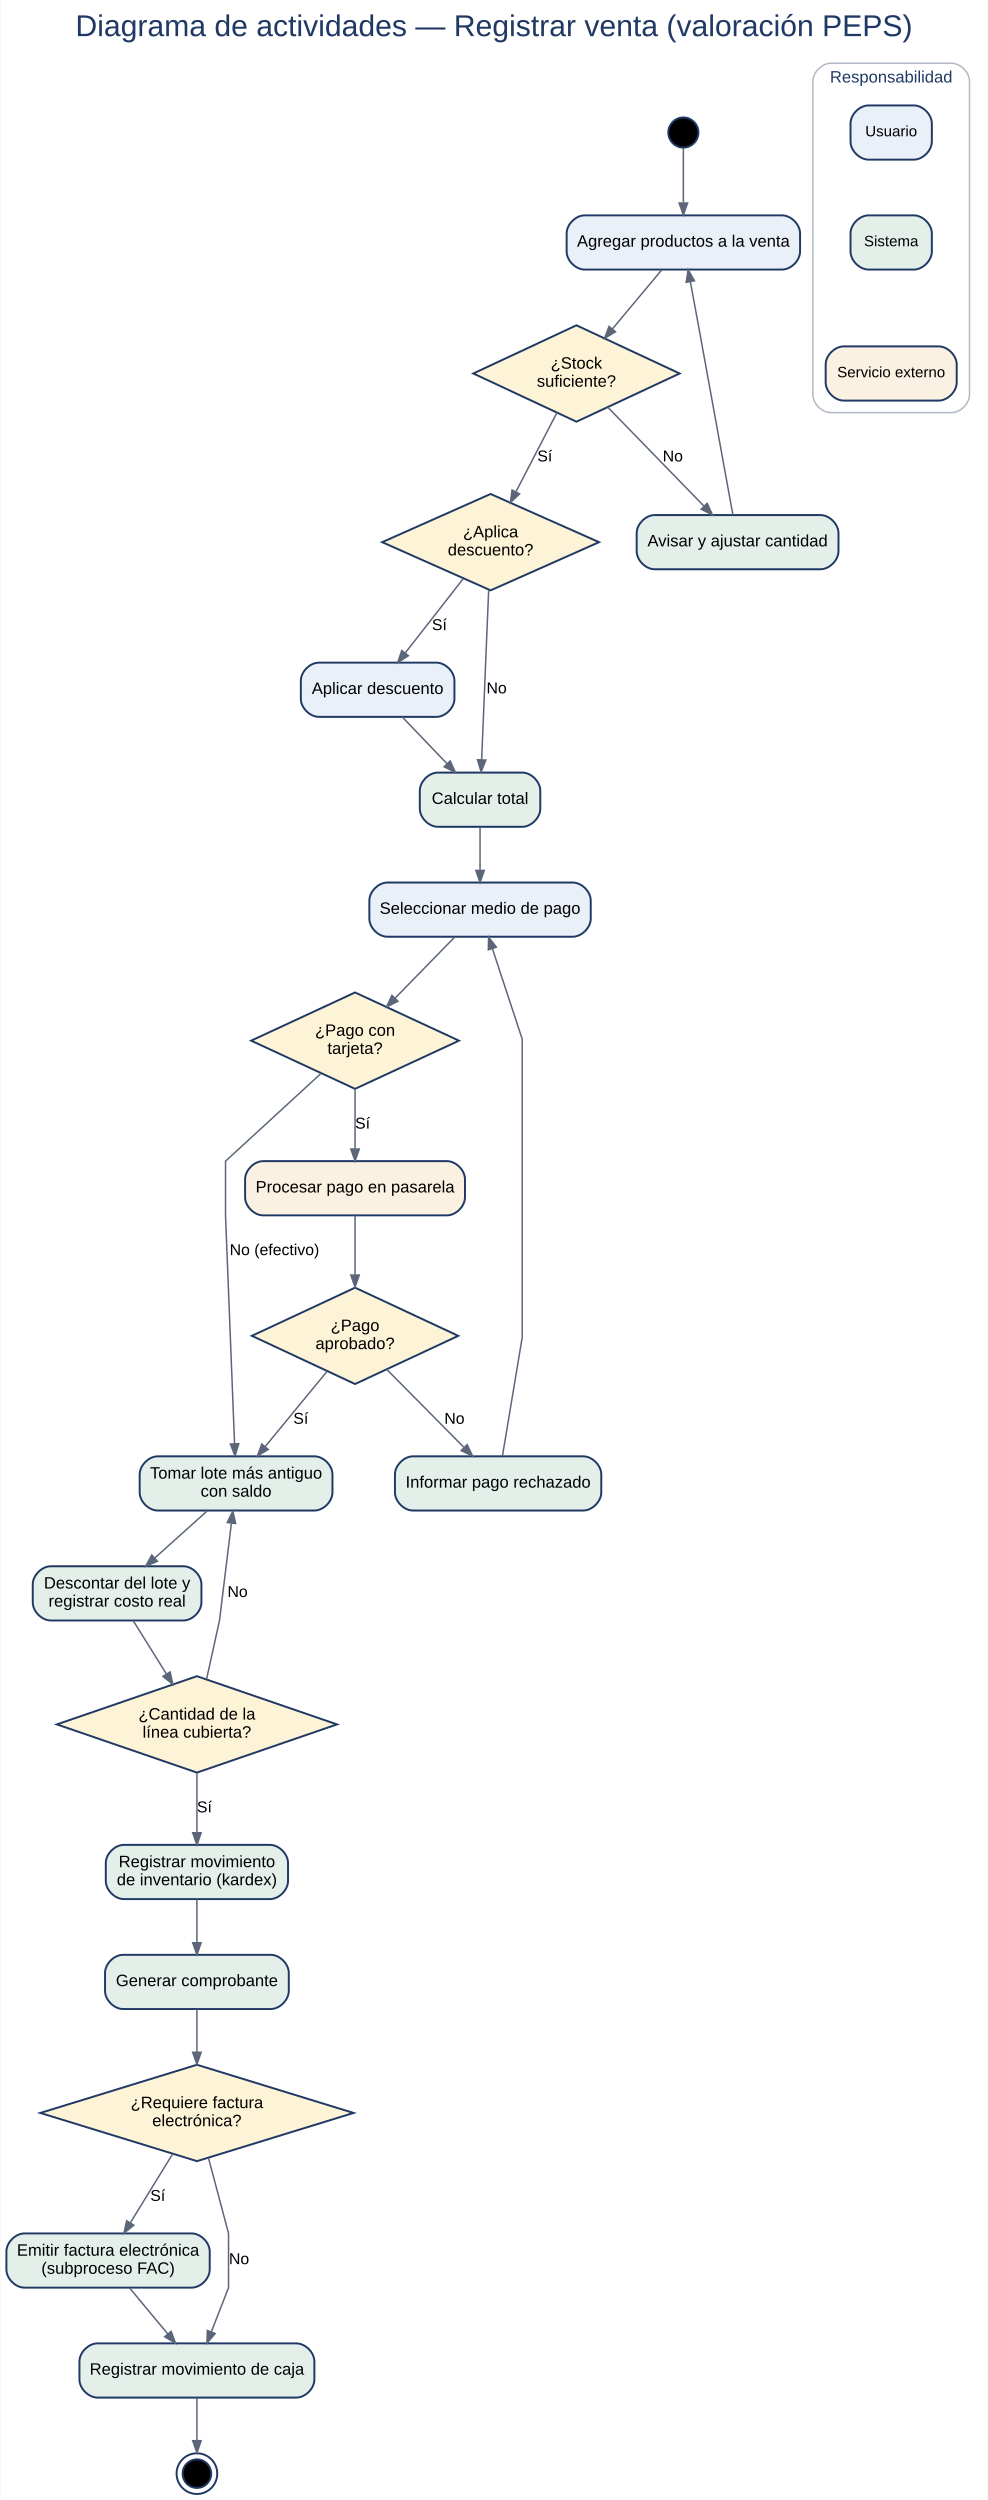
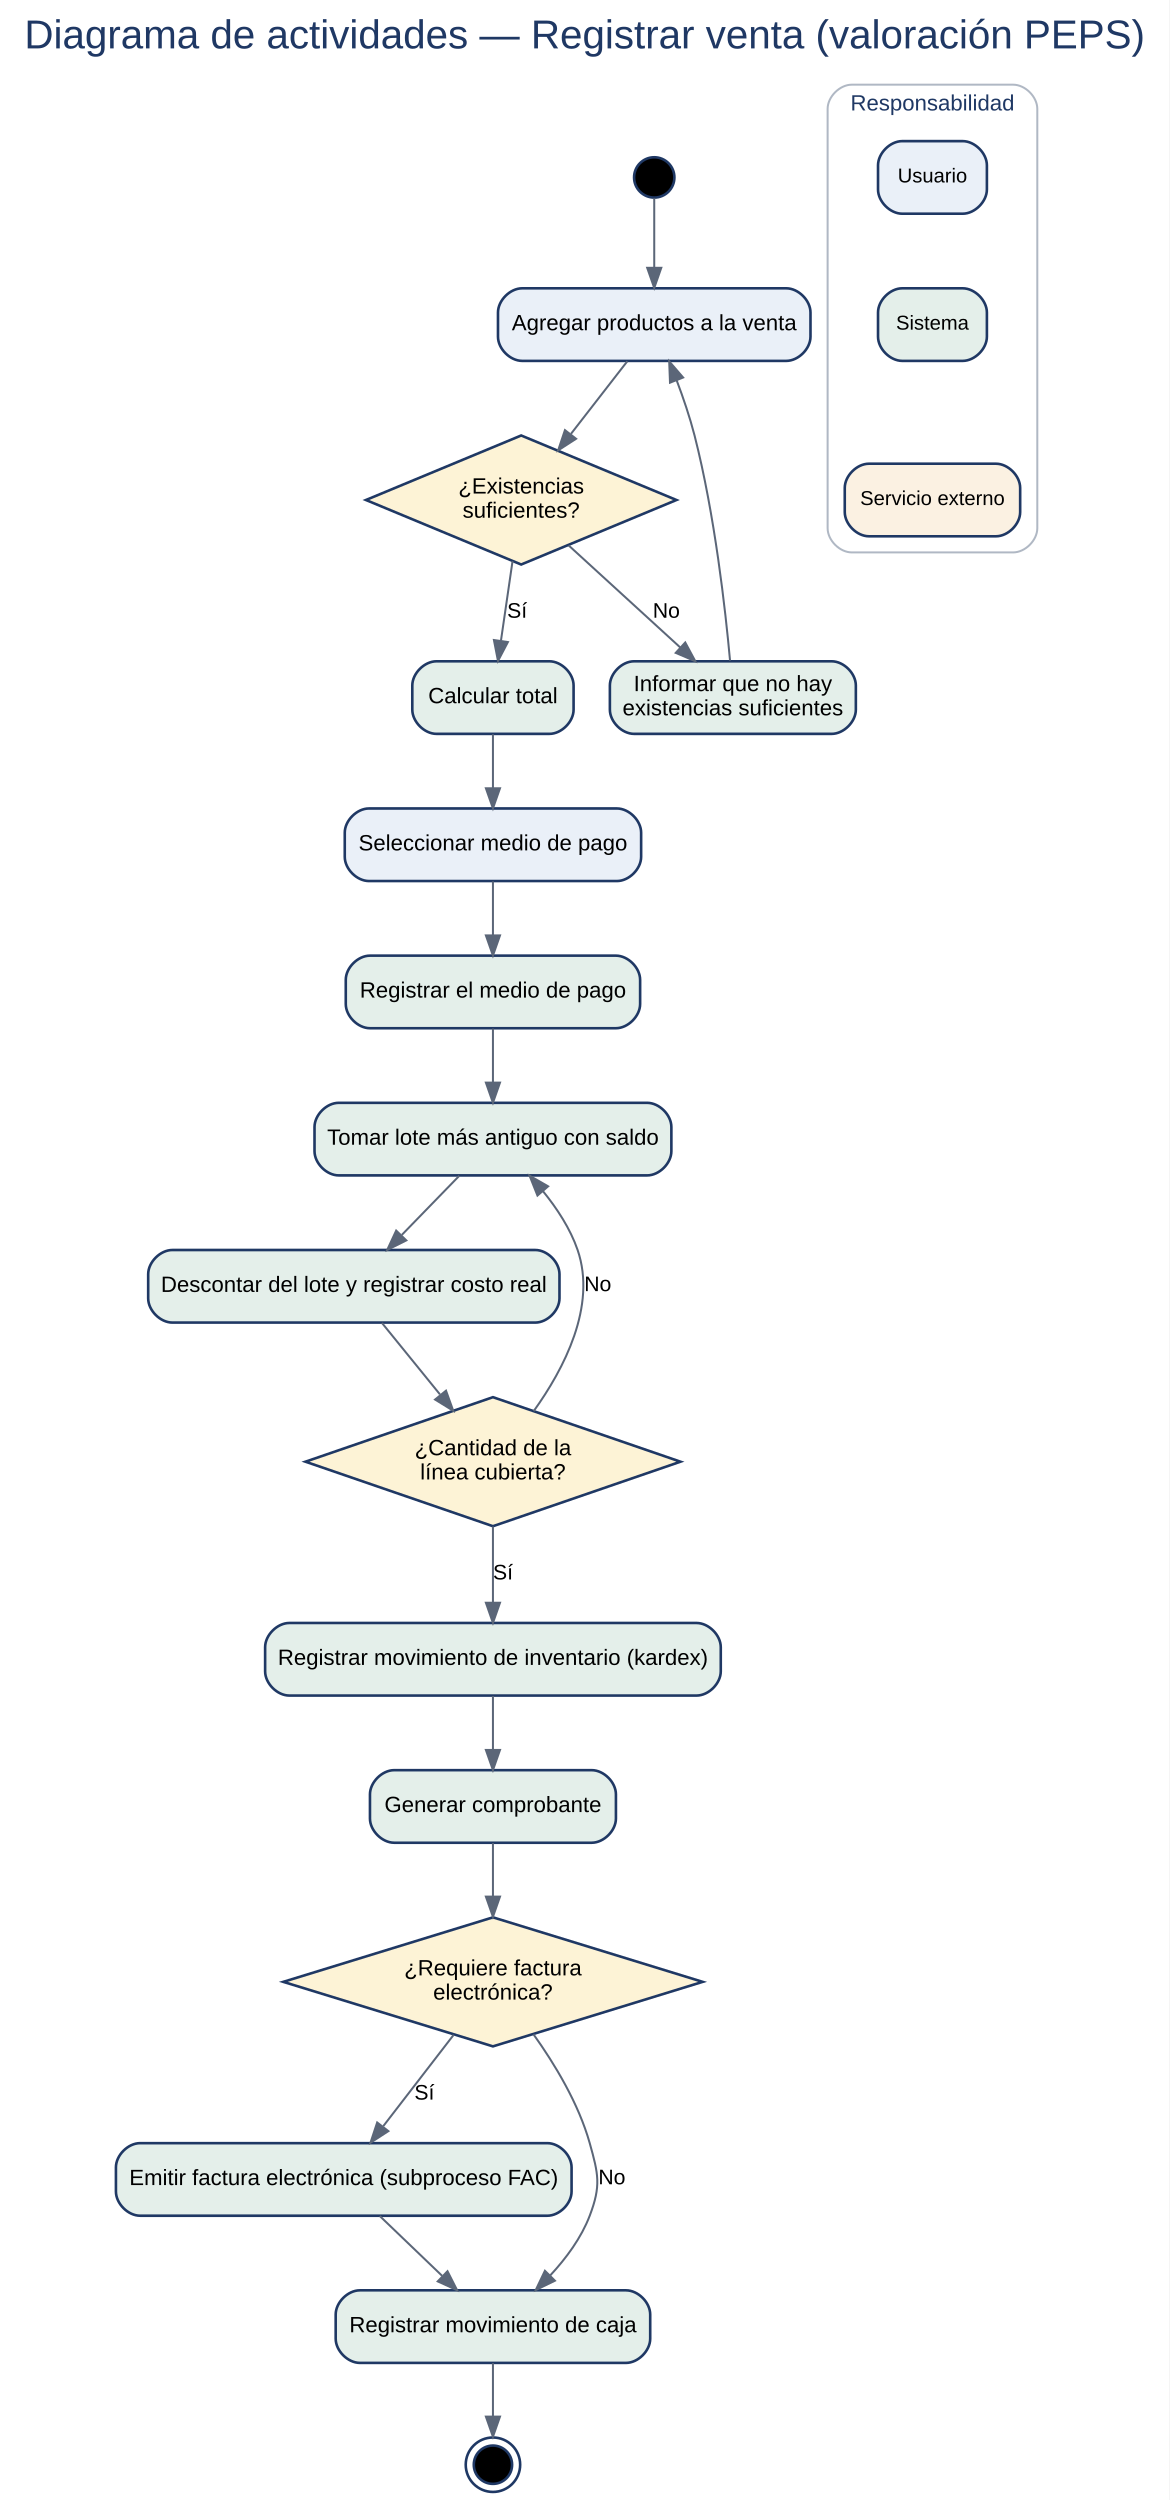
- <svg xmlns="http://www.w3.org/2000/svg" width="656pt" height="1660pt" viewBox="0.00 0.00 655.50 1660.00">
-   <g id="graph0" class="graph" transform="scale(1 1) rotate(0) translate(4 1656)">
-     <polygon fill="white" stroke="transparent" points="-4,4 -4,-1656 651.5,-1656 651.5,4 -4,4" />
-     <text text-anchor="middle" x="323.75" y="-1632" font-family="Arial" font-size="20.00" fill="#1f3864">Diagrama de actividades — Registrar venta (valoración PEPS)</text>
+ <svg xmlns="http://www.w3.org/2000/svg" width="580pt" height="1240pt" viewBox="0.00 0.00 580.00 1240.00">
+   <g id="graph0" class="graph" transform="scale(1 1) rotate(0) translate(4 1236)">
+     <polygon fill="white" stroke="transparent" points="-4,4 -4,-1236 576,-1236 576,4 -4,4" />
+     <text text-anchor="middle" x="286" y="-1212" font-family="Arial" font-size="20.00" fill="#1f3864">Diagrama de actividades — Registrar venta (valoración PEPS)</text>
    <g id="clust1" class="cluster">
-       <path fill="none" stroke="#b0b8c4" d="M547.5,-1382C547.5,-1382 627.5,-1382 627.5,-1382 633.5,-1382 639.5,-1388 639.5,-1394 639.5,-1394 639.5,-1602 639.5,-1602 639.5,-1608 633.5,-1614 627.5,-1614 627.5,-1614 547.5,-1614 547.5,-1614 541.5,-1614 535.5,-1608 535.5,-1602 535.5,-1602 535.5,-1394 535.5,-1394 535.5,-1388 541.5,-1382 547.5,-1382" />
-       <text text-anchor="middle" x="587.5" y="-1601.2" font-family="Arial" font-size="11.00" fill="#1f3864">Responsabilidad</text>
+       <path fill="white" stroke="#b0b8c4" d="M418.5,-962C418.5,-962 498.5,-962 498.5,-962 504.5,-962 510.5,-968 510.5,-974 510.5,-974 510.5,-1182 510.5,-1182 510.5,-1188 504.5,-1194 498.5,-1194 498.5,-1194 418.5,-1194 418.5,-1194 412.5,-1194 406.5,-1188 406.5,-1182 406.5,-1182 406.5,-974 406.5,-974 406.5,-968 412.5,-962 418.5,-962" />
+       <text text-anchor="middle" x="458.5" y="-1181.2" font-family="Arial" font-size="11.00" fill="#1f3864">Responsabilidad</text>
    </g>
    <g id="node1" class="node">
-       <ellipse fill="black" stroke="#1f3864" stroke-width="1.3" cx="449.5" cy="-1568" rx="10" ry="10" />
+       <ellipse fill="black" stroke="#1f3864" stroke-width="1.3" cx="320.5" cy="-1148" rx="10" ry="10" />
+     </g>
+     <g id="node3" class="node">
+       <path fill="#eaf0f8" stroke="#1f3864" stroke-width="1.3" d="M386,-1093C386,-1093 255,-1093 255,-1093 249,-1093 243,-1087 243,-1081 243,-1081 243,-1069 243,-1069 243,-1063 249,-1057 255,-1057 255,-1057 386,-1057 386,-1057 392,-1057 398,-1063 398,-1069 398,-1069 398,-1081 398,-1081 398,-1087 392,-1093 386,-1093" />
+       <text text-anchor="middle" x="320.5" y="-1072.2" font-family="Arial" font-size="11.00">Agregar productos a la venta</text>
+     </g>
+     <g id="edge1" class="edge">
+       <path fill="none" stroke="#5b6678" d="M320.5,-1137.72C320.5,-1129 320.5,-1115.5 320.5,-1103.36" />
+       <polygon fill="#5b6678" stroke="#5b6678" points="324,-1103.18 320.5,-1093.18 317,-1103.18 324,-1103.18" />
    </g>
    <g id="node2" class="node">
-       <path fill="#eaf0f8" stroke="#1f3864" stroke-width="1.3" d="M515,-1513C515,-1513 384,-1513 384,-1513 378,-1513 372,-1507 372,-1501 372,-1501 372,-1489 372,-1489 372,-1483 378,-1477 384,-1477 384,-1477 515,-1477 515,-1477 521,-1477 527,-1483 527,-1489 527,-1489 527,-1501 527,-1501 527,-1507 521,-1513 515,-1513" />
-       <text text-anchor="middle" x="449.5" y="-1492.2" font-family="Arial" font-size="11.00">Agregar productos a la venta</text>
+       <ellipse fill="black" stroke="#1f3864" stroke-width="1.3" cx="240.5" cy="-13.5" rx="9.5" ry="9.5" />
+       <ellipse fill="none" stroke="#1f3864" stroke-width="1.3" cx="240.5" cy="-13.5" rx="13.5" ry="13.5" />
    </g>
-     <g id="edge1" class="edge">
-       <path fill="none" stroke="#5b6678" d="M449.5,-1557.72C449.5,-1548.56 449.5,-1534.13 449.5,-1521.53" />
-       <polygon fill="#5b6678" stroke="#5b6678" points="452.3,-1521.18 449.5,-1513.18 446.7,-1521.18 452.3,-1521.18" />
-     </g>
-     <g id="node3" class="node">
-       <polygon fill="#fdf3d6" stroke="#1f3864" stroke-width="1.3" points="378.5,-1440 310,-1408 378.5,-1376 447,-1408 378.5,-1440" />
-       <text text-anchor="middle" x="378.5" y="-1411.2" font-family="Arial" font-size="11.00">¿Stock</text>
-       <text text-anchor="middle" x="378.5" y="-1399.2" font-family="Arial" font-size="11.00">suficiente?</text>
+     <g id="node4" class="node">
+       <polygon fill="#fdf3d6" stroke="#1f3864" stroke-width="1.3" points="254.5,-1020 177.5,-988 254.5,-956 331.5,-988 254.5,-1020" />
+       <text text-anchor="middle" x="254.5" y="-991.2" font-family="Arial" font-size="11.00">¿Existencias</text>
+       <text text-anchor="middle" x="254.5" y="-979.2" font-family="Arial" font-size="11.00">suficientes?</text>
    </g>
    <g id="edge2" class="edge">
-       <path fill="none" stroke="#5b6678" d="M435.13,-1476.8C425.73,-1465.54 413.22,-1450.56 402.35,-1437.55" />
-       <polygon fill="#5b6678" stroke="#5b6678" points="404.44,-1435.69 397.16,-1431.34 400.14,-1439.28 404.44,-1435.69" />
+       <path fill="none" stroke="#5b6678" d="M307.14,-1056.8C299.13,-1046.47 288.67,-1033.01 279.2,-1020.81" />
+       <polygon fill="#5b6678" stroke="#5b6678" points="281.74,-1018.37 272.84,-1012.62 276.21,-1022.66 281.74,-1018.37" />
    </g>
-     <g id="node4" class="node">
-       <path fill="#e4efea" stroke="#1f3864" stroke-width="1.3" d="M540.5,-1314C540.5,-1314 430.5,-1314 430.5,-1314 424.5,-1314 418.5,-1308 418.5,-1302 418.5,-1302 418.5,-1290 418.5,-1290 418.5,-1284 424.5,-1278 430.5,-1278 430.5,-1278 540.5,-1278 540.5,-1278 546.5,-1278 552.5,-1284 552.5,-1290 552.5,-1290 552.5,-1302 552.5,-1302 552.5,-1308 546.5,-1314 540.5,-1314" />
-       <text text-anchor="middle" x="485.5" y="-1293.2" font-family="Arial" font-size="11.00">Avisar y ajustar cantidad</text>
+     <g id="node5" class="node">
+       <path fill="#e4efea" stroke="#1f3864" stroke-width="1.3" d="M408.5,-908C408.5,-908 310.5,-908 310.5,-908 304.5,-908 298.5,-902 298.5,-896 298.5,-896 298.5,-884 298.5,-884 298.5,-878 304.5,-872 310.5,-872 310.5,-872 408.5,-872 408.5,-872 414.5,-872 420.5,-878 420.5,-884 420.5,-884 420.5,-896 420.5,-896 420.5,-902 414.5,-908 408.5,-908" />
+       <text text-anchor="middle" x="359.5" y="-893.2" font-family="Arial" font-size="11.00">Informar que no hay</text>
+       <text text-anchor="middle" x="359.5" y="-881.2" font-family="Arial" font-size="11.00">existencias suficientes</text>
    </g>
    <g id="edge3" class="edge">
-       <path fill="none" stroke="#5b6678" d="M399.38,-1385.53C417.71,-1366.69 444.3,-1339.35 463.08,-1320.05" />
-       <polygon fill="#5b6678" stroke="#5b6678" points="465.31,-1321.78 468.88,-1314.09 461.29,-1317.87 465.31,-1321.78" />
-       <text text-anchor="middle" x="442.5" y="-1349.6" font-family="Arial" font-size="10.50">No</text>
+       <path fill="none" stroke="#5b6678" d="M278.06,-965.46C294.53,-950.4 316.51,-930.3 333.49,-914.78" />
+       <polygon fill="#5b6678" stroke="#5b6678" points="335.88,-917.34 340.9,-908 331.16,-912.17 335.88,-917.34" />
+       <text text-anchor="middle" x="326.5" y="-929.6" font-family="Arial" font-size="10.50">No</text>
    </g>
-     <g id="node5" class="node">
-       <polygon fill="#fdf3d6" stroke="#1f3864" stroke-width="1.3" points="321.5,-1328 249.5,-1296 321.5,-1264 393.5,-1296 321.5,-1328" />
-       <text text-anchor="middle" x="321.5" y="-1299.2" font-family="Arial" font-size="11.00">¿Aplica</text>
-       <text text-anchor="middle" x="321.5" y="-1287.2" font-family="Arial" font-size="11.00">descuento?</text>
+     <g id="node6" class="node">
+       <path fill="#e4efea" stroke="#1f3864" stroke-width="1.3" d="M268.5,-908C268.5,-908 212.5,-908 212.5,-908 206.5,-908 200.5,-902 200.5,-896 200.5,-896 200.5,-884 200.5,-884 200.5,-878 206.5,-872 212.5,-872 212.5,-872 268.5,-872 268.5,-872 274.5,-872 280.5,-878 280.5,-884 280.5,-884 280.5,-896 280.5,-896 280.5,-902 274.5,-908 268.5,-908" />
+       <text text-anchor="middle" x="240.5" y="-887.2" font-family="Arial" font-size="11.00">Calcular total</text>
    </g>
    <g id="edge5" class="edge">
-       <path fill="none" stroke="#5b6678" d="M365.57,-1382.04C357.53,-1366.54 347.12,-1346.44 338.44,-1329.68" />
-       <polygon fill="#5b6678" stroke="#5b6678" points="340.75,-1328.06 334.58,-1322.24 335.77,-1330.63 340.75,-1328.06" />
-       <text text-anchor="middle" x="357.5" y="-1349.6" font-family="Arial" font-size="10.50">Sí</text>
+       <path fill="none" stroke="#5b6678" d="M250.22,-957.68C248.39,-945.14 246.27,-930.58 244.48,-918.28" />
+       <polygon fill="#5b6678" stroke="#5b6678" points="247.91,-917.54 243,-908.15 240.98,-918.55 247.91,-917.54" />
+       <text text-anchor="middle" x="252.5" y="-929.6" font-family="Arial" font-size="10.50">Sí</text>
    </g>
    <g id="edge4" class="edge">
-       <path fill="none" stroke="#5b6678" d="M482.36,-1314.25C475.45,-1352.28 459.5,-1440 459.5,-1440 459.5,-1440 456.77,-1454.74 454.16,-1468.82" />
-       <polygon fill="#5b6678" stroke="#5b6678" points="451.37,-1468.54 452.66,-1476.91 456.87,-1469.56 451.37,-1468.54" />
+       <path fill="none" stroke="#5b6678" d="M358.1,-908.34C355.83,-933.32 350.54,-980.74 340.5,-1020 338.18,-1029.05 334.9,-1038.69 331.65,-1047.28" />
+       <polygon fill="#5b6678" stroke="#5b6678" points="328.32,-1046.2 327.92,-1056.78 334.83,-1048.75 328.32,-1046.2" />
    </g>
-     <g id="node6" class="node">
-       <path fill="#eaf0f8" stroke="#1f3864" stroke-width="1.3" d="M285.5,-1216C285.5,-1216 207.5,-1216 207.5,-1216 201.5,-1216 195.5,-1210 195.5,-1204 195.5,-1204 195.5,-1192 195.5,-1192 195.5,-1186 201.5,-1180 207.5,-1180 207.5,-1180 285.5,-1180 285.5,-1180 291.5,-1180 297.5,-1186 297.5,-1192 297.5,-1192 297.5,-1204 297.5,-1204 297.5,-1210 291.5,-1216 285.5,-1216" />
-       <text text-anchor="middle" x="246.5" y="-1195.2" font-family="Arial" font-size="11.00">Aplicar descuento</text>
+     <g id="node7" class="node">
+       <path fill="#eaf0f8" stroke="#1f3864" stroke-width="1.3" d="M302,-835C302,-835 179,-835 179,-835 173,-835 167,-829 167,-823 167,-823 167,-811 167,-811 167,-805 173,-799 179,-799 179,-799 302,-799 302,-799 308,-799 314,-805 314,-811 314,-811 314,-823 314,-823 314,-829 308,-835 302,-835" />
+       <text text-anchor="middle" x="240.5" y="-814.2" font-family="Arial" font-size="11.00">Seleccionar medio de pago</text>
    </g>
    <g id="edge6" class="edge">
-       <path fill="none" stroke="#5b6678" d="M303.34,-1271.76C291.69,-1256.84 276.6,-1237.53 264.9,-1222.55" />
-       <polygon fill="#5b6678" stroke="#5b6678" points="266.92,-1220.59 259.79,-1216.01 262.51,-1224.04 266.92,-1220.59" />
-       <text text-anchor="middle" x="287.5" y="-1237.6" font-family="Arial" font-size="10.50">Sí</text>
+       <path fill="none" stroke="#5b6678" d="M240.5,-871.81C240.5,-863.79 240.5,-854.05 240.5,-845.07" />
+       <polygon fill="#5b6678" stroke="#5b6678" points="244,-845.03 240.5,-835.03 237,-845.03 244,-845.03" />
    </g>
-     <g id="node7" class="node">
-       <path fill="#e4efea" stroke="#1f3864" stroke-width="1.3" d="M342.5,-1143C342.5,-1143 286.5,-1143 286.5,-1143 280.5,-1143 274.5,-1137 274.5,-1131 274.5,-1131 274.5,-1119 274.5,-1119 274.5,-1113 280.5,-1107 286.5,-1107 286.5,-1107 342.5,-1107 342.5,-1107 348.5,-1107 354.5,-1113 354.5,-1119 354.5,-1119 354.5,-1131 354.5,-1131 354.5,-1137 348.5,-1143 342.5,-1143" />
-       <text text-anchor="middle" x="314.5" y="-1122.2" font-family="Arial" font-size="11.00">Calcular total</text>
+     <g id="node8" class="node">
+       <path fill="#e4efea" stroke="#1f3864" stroke-width="1.3" d="M301.5,-762C301.5,-762 179.5,-762 179.5,-762 173.5,-762 167.5,-756 167.5,-750 167.5,-750 167.5,-738 167.5,-738 167.5,-732 173.5,-726 179.5,-726 179.5,-726 301.5,-726 301.5,-726 307.5,-726 313.5,-732 313.5,-738 313.5,-738 313.5,-750 313.5,-750 313.5,-756 307.5,-762 301.5,-762" />
+       <text text-anchor="middle" x="240.5" y="-741.2" font-family="Arial" font-size="11.00">Registrar el medio de pago</text>
+     </g>
+     <g id="edge7" class="edge">
+       <path fill="none" stroke="#5b6678" d="M240.5,-798.81C240.5,-790.79 240.5,-781.05 240.5,-772.07" />
+       <polygon fill="#5b6678" stroke="#5b6678" points="244,-772.03 240.5,-762.03 237,-772.03 244,-772.03" />
+     </g>
+     <g id="node9" class="node">
+       <path fill="#e4efea" stroke="#1f3864" stroke-width="1.3" d="M317,-689C317,-689 164,-689 164,-689 158,-689 152,-683 152,-677 152,-677 152,-665 152,-665 152,-659 158,-653 164,-653 164,-653 317,-653 317,-653 323,-653 329,-659 329,-665 329,-665 329,-677 329,-677 329,-683 323,-689 317,-689" />
+       <text text-anchor="middle" x="240.5" y="-668.2" font-family="Arial" font-size="11.00">Tomar lote más antiguo con saldo</text>
    </g>
    <g id="edge8" class="edge">
-       <path fill="none" stroke="#5b6678" d="M320.23,-1264.4C318.9,-1232.19 316.82,-1182.06 315.57,-1151.79" />
-       <polygon fill="#5b6678" stroke="#5b6678" points="318.35,-1151.32 315.22,-1143.45 312.76,-1151.56 318.35,-1151.32" />
-       <text text-anchor="middle" x="325.5" y="-1195.6" font-family="Arial" font-size="10.50">No</text>
+       <path fill="none" stroke="#5b6678" d="M240.5,-725.81C240.5,-717.79 240.5,-708.05 240.5,-699.07" />
+       <polygon fill="#5b6678" stroke="#5b6678" points="244,-699.03 240.5,-689.03 237,-699.03 244,-699.03" />
    </g>
-     <g id="edge7" class="edge">
-       <path fill="none" stroke="#5b6678" d="M262.96,-1179.81C271.81,-1170.57 282.85,-1159.04 292.44,-1149.03" />
-       <polygon fill="#5b6678" stroke="#5b6678" points="294.68,-1150.74 298.19,-1143.03 290.64,-1146.87 294.68,-1150.74" />
-     </g>
-     <g id="node8" class="node">
-       <path fill="#eaf0f8" stroke="#1f3864" stroke-width="1.3" d="M376,-1070C376,-1070 253,-1070 253,-1070 247,-1070 241,-1064 241,-1058 241,-1058 241,-1046 241,-1046 241,-1040 247,-1034 253,-1034 253,-1034 376,-1034 376,-1034 382,-1034 388,-1040 388,-1046 388,-1046 388,-1058 388,-1058 388,-1064 382,-1070 376,-1070" />
-       <text text-anchor="middle" x="314.5" y="-1049.2" font-family="Arial" font-size="11.00">Seleccionar medio de pago</text>
+     <g id="node10" class="node">
+       <path fill="#e4efea" stroke="#1f3864" stroke-width="1.3" d="M261.5,-616C261.5,-616 81.5,-616 81.5,-616 75.5,-616 69.5,-610 69.5,-604 69.5,-604 69.5,-592 69.5,-592 69.5,-586 75.5,-580 81.5,-580 81.5,-580 261.5,-580 261.5,-580 267.5,-580 273.5,-586 273.5,-592 273.5,-592 273.5,-604 273.5,-604 273.5,-610 267.5,-616 261.5,-616" />
+       <text text-anchor="middle" x="171.5" y="-595.2" font-family="Arial" font-size="11.00">Descontar del lote y registrar costo real</text>
    </g>
    <g id="edge9" class="edge">
-       <path fill="none" stroke="#5b6678" d="M314.5,-1106.81C314.5,-1098.18 314.5,-1087.56 314.5,-1078.03" />
-       <polygon fill="#5b6678" stroke="#5b6678" points="317.3,-1078.03 314.5,-1070.03 311.7,-1078.03 317.3,-1078.03" />
+       <path fill="none" stroke="#5b6678" d="M223.8,-652.81C215.24,-644 204.66,-633.13 195.27,-623.46" />
+       <polygon fill="#5b6678" stroke="#5b6678" points="197.53,-620.76 188.05,-616.03 192.51,-625.64 197.53,-620.76" />
    </g>
-     <g id="node9" class="node">
-       <polygon fill="#fdf3d6" stroke="#1f3864" stroke-width="1.3" points="231.5,-997 162.5,-965 231.5,-933 300.5,-965 231.5,-997" />
-       <text text-anchor="middle" x="231.5" y="-968.2" font-family="Arial" font-size="11.00">¿Pago con</text>
-       <text text-anchor="middle" x="231.5" y="-956.2" font-family="Arial" font-size="11.00">tarjeta?</text>
+     <g id="node11" class="node">
+       <polygon fill="#fdf3d6" stroke="#1f3864" stroke-width="1.3" points="240.5,-543 147.5,-511 240.5,-479 333.5,-511 240.5,-543" />
+       <text text-anchor="middle" x="240.5" y="-514.2" font-family="Arial" font-size="11.00">¿Cantidad de la</text>
+       <text text-anchor="middle" x="240.5" y="-502.2" font-family="Arial" font-size="11.00">línea cubierta?</text>
    </g>
    <g id="edge10" class="edge">
-       <path fill="none" stroke="#5b6678" d="M297.7,-1033.8C286.37,-1022.19 271.16,-1006.62 258.18,-993.33" />
-       <polygon fill="#5b6678" stroke="#5b6678" points="259.99,-991.17 252.4,-987.4 255.98,-995.08 259.99,-991.17" />
-     </g>
-     <g id="node10" class="node">
-       <path fill="#fbf1e2" stroke="#1f3864" stroke-width="1.3" d="M292.5,-885C292.5,-885 170.5,-885 170.5,-885 164.5,-885 158.5,-879 158.5,-873 158.5,-873 158.5,-861 158.5,-861 158.5,-855 164.5,-849 170.5,-849 170.5,-849 292.5,-849 292.5,-849 298.5,-849 304.5,-855 304.5,-861 304.5,-861 304.5,-873 304.5,-873 304.5,-879 298.5,-885 292.5,-885" />
-       <text text-anchor="middle" x="231.5" y="-864.2" font-family="Arial" font-size="11.00">Procesar pago en pasarela</text>
+       <path fill="none" stroke="#5b6678" d="M185.46,-579.8C193.72,-569.63 204.44,-556.42 214.22,-544.37" />
+       <polygon fill="#5b6678" stroke="#5b6678" points="217.22,-546.23 220.81,-536.26 211.79,-541.82 217.22,-546.23" />
    </g>
    <g id="edge11" class="edge">
-       <path fill="none" stroke="#5b6678" d="M231.5,-932.83C231.5,-920.06 231.5,-905.46 231.5,-893.35" />
-       <polygon fill="#5b6678" stroke="#5b6678" points="234.3,-893.04 231.5,-885.04 228.7,-893.04 234.3,-893.04" />
-       <text text-anchor="middle" x="236.5" y="-906.6" font-family="Arial" font-size="10.50">Sí</text>
+       <path fill="none" stroke="#5b6678" d="M260.72,-536.1C275.72,-557 292.04,-588.19 282.5,-616 278.88,-626.56 272.26,-636.64 265.32,-645.17" />
+       <polygon fill="#5b6678" stroke="#5b6678" points="262.58,-643 258.67,-652.85 267.87,-647.58 262.58,-643" />
+       <text text-anchor="middle" x="292.5" y="-595.6" font-family="Arial" font-size="10.50">No</text>
+     </g>
+     <g id="node12" class="node">
+       <path fill="#e4efea" stroke="#1f3864" stroke-width="1.3" d="M341.5,-431C341.5,-431 139.5,-431 139.5,-431 133.5,-431 127.5,-425 127.5,-419 127.5,-419 127.5,-407 127.5,-407 127.5,-401 133.5,-395 139.5,-395 139.5,-395 341.5,-395 341.5,-395 347.5,-395 353.5,-401 353.5,-407 353.5,-407 353.5,-419 353.5,-419 353.5,-425 347.5,-431 341.5,-431" />
+       <text text-anchor="middle" x="240.5" y="-410.2" font-family="Arial" font-size="11.00">Registrar movimiento de inventario (kardex)</text>
+     </g>
+     <g id="edge12" class="edge">
+       <path fill="none" stroke="#5b6678" d="M240.5,-478.83C240.5,-466.68 240.5,-452.87 240.5,-441.13" />
+       <polygon fill="#5b6678" stroke="#5b6678" points="244,-441.04 240.5,-431.04 237,-441.04 244,-441.04" />
+       <text text-anchor="middle" x="245.5" y="-452.6" font-family="Arial" font-size="10.50">Sí</text>
    </g>
    <g id="node13" class="node">
-       <path fill="#e4efea" stroke="#1f3864" stroke-width="1.3" d="M204.5,-689C204.5,-689 100.5,-689 100.5,-689 94.5,-689 88.5,-683 88.5,-677 88.5,-677 88.5,-665 88.5,-665 88.5,-659 94.5,-653 100.5,-653 100.5,-653 204.5,-653 204.5,-653 210.5,-653 216.5,-659 216.5,-665 216.5,-665 216.5,-677 216.5,-677 216.5,-683 210.5,-689 204.5,-689" />
-       <text text-anchor="middle" x="152.5" y="-674.2" font-family="Arial" font-size="11.00">Tomar lote más antiguo</text>
-       <text text-anchor="middle" x="152.5" y="-662.2" font-family="Arial" font-size="11.00">con saldo</text>
+       <path fill="#e4efea" stroke="#1f3864" stroke-width="1.3" d="M289.5,-358C289.5,-358 191.5,-358 191.5,-358 185.5,-358 179.5,-352 179.5,-346 179.5,-346 179.5,-334 179.5,-334 179.5,-328 185.5,-322 191.5,-322 191.5,-322 289.5,-322 289.5,-322 295.5,-322 301.5,-328 301.5,-334 301.5,-334 301.5,-346 301.5,-346 301.5,-352 295.5,-358 289.5,-358" />
+       <text text-anchor="middle" x="240.5" y="-337.2" font-family="Arial" font-size="11.00">Generar comprobante</text>
+     </g>
+     <g id="edge13" class="edge">
+       <path fill="none" stroke="#5b6678" d="M240.5,-394.81C240.5,-386.79 240.5,-377.05 240.5,-368.07" />
+       <polygon fill="#5b6678" stroke="#5b6678" points="244,-368.03 240.5,-358.03 237,-368.03 244,-368.03" />
+     </g>
+     <g id="node14" class="node">
+       <polygon fill="#fdf3d6" stroke="#1f3864" stroke-width="1.3" points="240.5,-285 136.5,-253 240.5,-221 344.5,-253 240.5,-285" />
+       <text text-anchor="middle" x="240.5" y="-256.2" font-family="Arial" font-size="11.00">¿Requiere factura</text>
+       <text text-anchor="middle" x="240.5" y="-244.2" font-family="Arial" font-size="11.00">electrónica?</text>
+     </g>
+     <g id="edge14" class="edge">
+       <path fill="none" stroke="#5b6678" d="M240.5,-321.8C240.5,-314.1 240.5,-304.67 240.5,-295.31" />
+       <polygon fill="#5b6678" stroke="#5b6678" points="244,-295.27 240.5,-285.27 237,-295.27 244,-295.27" />
+     </g>
+     <g id="node15" class="node">
+       <path fill="#e4efea" stroke="#1f3864" stroke-width="1.3" d="M267.5,-173C267.5,-173 65.5,-173 65.5,-173 59.5,-173 53.5,-167 53.5,-161 53.5,-161 53.5,-149 53.5,-149 53.5,-143 59.5,-137 65.5,-137 65.5,-137 267.5,-137 267.5,-137 273.5,-137 279.5,-143 279.5,-149 279.5,-149 279.5,-161 279.5,-161 279.5,-167 273.5,-173 267.5,-173" />
+       <text text-anchor="middle" x="166.5" y="-152.2" font-family="Arial" font-size="11.00">Emitir factura electrónica (subproceso FAC)</text>
+     </g>
+     <g id="edge15" class="edge">
+       <path fill="none" stroke="#5b6678" d="M221.06,-226.78C210.28,-212.79 196.91,-195.45 186.1,-181.43" />
+       <polygon fill="#5b6678" stroke="#5b6678" points="188.63,-178.97 179.75,-173.19 183.08,-183.25 188.63,-178.97" />
+       <text text-anchor="middle" x="206.5" y="-194.6" font-family="Arial" font-size="10.50">Sí</text>
+     </g>
+     <g id="node16" class="node">
+       <path fill="#e4efea" stroke="#1f3864" stroke-width="1.3" d="M306.5,-100C306.5,-100 174.5,-100 174.5,-100 168.5,-100 162.5,-94 162.5,-88 162.5,-88 162.5,-76 162.5,-76 162.5,-70 168.5,-64 174.5,-64 174.5,-64 306.5,-64 306.5,-64 312.5,-64 318.5,-70 318.5,-76 318.5,-76 318.5,-88 318.5,-88 318.5,-94 312.5,-100 306.5,-100" />
+       <text text-anchor="middle" x="240.5" y="-79.2" font-family="Arial" font-size="11.00">Registrar movimiento de caja</text>
    </g>
    <g id="edge16" class="edge">
-       <path fill="none" stroke="#5b6678" d="M208.9,-943.24C183.42,-919.84 145.5,-885 145.5,-885 145.5,-885 145.5,-849 145.5,-849 145.5,-849 149.55,-746.51 151.49,-697.51" />
-       <polygon fill="#5b6678" stroke="#5b6678" points="154.3,-697.4 151.82,-689.29 148.7,-697.18 154.3,-697.4" />
-       <text text-anchor="middle" x="178" y="-822.6" font-family="Arial" font-size="10.50">No (efectivo)</text>
-     </g>
-     <g id="node11" class="node">
-       <polygon fill="#fdf3d6" stroke="#1f3864" stroke-width="1.3" points="231.5,-801 163,-769 231.5,-737 300,-769 231.5,-801" />
-       <text text-anchor="middle" x="231.5" y="-772.2" font-family="Arial" font-size="11.00">¿Pago</text>
-       <text text-anchor="middle" x="231.5" y="-760.2" font-family="Arial" font-size="11.00">aprobado?</text>
-     </g>
-     <g id="edge12" class="edge">
-       <path fill="none" stroke="#5b6678" d="M231.5,-848.84C231.5,-837.94 231.5,-823.36 231.5,-809.71" />
-       <polygon fill="#5b6678" stroke="#5b6678" points="234.3,-809.37 231.5,-801.37 228.7,-809.37 234.3,-809.37" />
-     </g>
-     <g id="node12" class="node">
-       <path fill="#e4efea" stroke="#1f3864" stroke-width="1.3" d="M383,-689C383,-689 270,-689 270,-689 264,-689 258,-683 258,-677 258,-677 258,-665 258,-665 258,-659 264,-653 270,-653 270,-653 383,-653 383,-653 389,-653 395,-659 395,-665 395,-665 395,-677 395,-677 395,-683 389,-689 383,-689" />
-       <text text-anchor="middle" x="326.5" y="-668.2" font-family="Arial" font-size="11.00">Informar pago rechazado</text>
-     </g>
-     <g id="edge13" class="edge">
-       <path fill="none" stroke="#5b6678" d="M252.58,-746.69C267.74,-731.38 288.15,-710.76 303.68,-695.06" />
-       <polygon fill="#5b6678" stroke="#5b6678" points="305.95,-696.75 309.59,-689.09 301.97,-692.81 305.95,-696.75" />
-       <text text-anchor="middle" x="297.5" y="-710.6" font-family="Arial" font-size="10.50">No</text>
-     </g>
-     <g id="edge15" class="edge">
-       <path fill="none" stroke="#5b6678" d="M212.78,-745.25C200.4,-730.21 184.22,-710.55 171.74,-695.38" />
-       <polygon fill="#5b6678" stroke="#5b6678" points="173.88,-693.58 166.64,-689.18 169.56,-697.14 173.88,-693.58" />
-       <text text-anchor="middle" x="195.5" y="-710.6" font-family="Arial" font-size="10.50">Sí</text>
-     </g>
-     <g id="edge14" class="edge">
-       <path fill="none" stroke="#5b6678" d="M329.36,-689.16C333.96,-716.78 342.5,-768 342.5,-768 342.5,-966 342.5,-966 342.5,-966 342.5,-966 330.98,-1000.98 322.72,-1026.06" />
-       <polygon fill="#5b6678" stroke="#5b6678" points="320.01,-1025.32 320.17,-1033.8 325.33,-1027.08 320.01,-1025.32" />
-     </g>
-     <g id="node14" class="node">
-       <path fill="#e4efea" stroke="#1f3864" stroke-width="1.3" d="M117.5,-616C117.5,-616 29.5,-616 29.5,-616 23.5,-616 17.5,-610 17.5,-604 17.5,-604 17.5,-592 17.5,-592 17.5,-586 23.5,-580 29.5,-580 29.5,-580 117.5,-580 117.5,-580 123.5,-580 129.5,-586 129.5,-592 129.5,-592 129.5,-604 129.5,-604 129.5,-610 123.5,-616 117.5,-616" />
-       <text text-anchor="middle" x="73.5" y="-601.2" font-family="Arial" font-size="11.00">Descontar del lote y</text>
-       <text text-anchor="middle" x="73.5" y="-589.2" font-family="Arial" font-size="11.00">registrar costo real</text>
+       <path fill="none" stroke="#5b6678" d="M260.6,-226.99C271.15,-212.22 283,-192.63 288.5,-173 292.81,-157.59 294.19,-151.96 288.5,-137 284.34,-126.05 276.82,-115.9 268.95,-107.43" />
+       <polygon fill="#5b6678" stroke="#5b6678" points="271.25,-104.77 261.72,-100.14 266.28,-109.7 271.25,-104.77" />
+       <text text-anchor="middle" x="299.5" y="-152.6" font-family="Arial" font-size="10.50">No</text>
    </g>
    <g id="edge17" class="edge">
-       <path fill="none" stroke="#5b6678" d="M133.38,-652.81C122.9,-643.39 109.78,-631.61 98.5,-621.47" />
-       <polygon fill="#5b6678" stroke="#5b6678" points="100.27,-619.29 92.45,-616.03 96.53,-623.46 100.27,-619.29" />
-     </g>
-     <g id="node15" class="node">
-       <polygon fill="#fdf3d6" stroke="#1f3864" stroke-width="1.3" points="126.5,-543 33.5,-511 126.5,-479 219.5,-511 126.5,-543" />
-       <text text-anchor="middle" x="126.5" y="-514.2" font-family="Arial" font-size="11.00">¿Cantidad de la</text>
-       <text text-anchor="middle" x="126.5" y="-502.2" font-family="Arial" font-size="11.00">línea cubierta?</text>
+       <path fill="none" stroke="#5b6678" d="M184.41,-136.81C193.68,-127.92 205.16,-116.91 215.31,-107.17" />
+       <polygon fill="#5b6678" stroke="#5b6678" points="217.96,-109.48 222.75,-100.03 213.11,-104.43 217.96,-109.48" />
    </g>
    <g id="edge18" class="edge">
-       <path fill="none" stroke="#5b6678" d="M84.23,-579.8C90.55,-569.66 98.75,-556.5 106.25,-544.48" />
-       <polygon fill="#5b6678" stroke="#5b6678" points="108.7,-545.83 110.56,-537.56 103.95,-542.87 108.7,-545.83" />
-     </g>
-     <g id="edge19" class="edge">
-       <path fill="none" stroke="#5b6678" d="M132.86,-540.84C136.95,-559.37 141.5,-580 141.5,-580 141.5,-580 146.13,-617.86 149.38,-644.47" />
-       <polygon fill="#5b6678" stroke="#5b6678" points="146.63,-645.05 150.38,-652.65 152.19,-644.37 146.63,-645.05" />
-       <text text-anchor="middle" x="153.5" y="-595.6" font-family="Arial" font-size="10.50">No</text>
-     </g>
-     <g id="node16" class="node">
-       <path fill="#e4efea" stroke="#1f3864" stroke-width="1.3" d="M175,-431C175,-431 78,-431 78,-431 72,-431 66,-425 66,-419 66,-419 66,-407 66,-407 66,-401 72,-395 78,-395 78,-395 175,-395 175,-395 181,-395 187,-401 187,-407 187,-407 187,-419 187,-419 187,-425 181,-431 175,-431" />
-       <text text-anchor="middle" x="126.5" y="-416.2" font-family="Arial" font-size="11.00">Registrar movimiento</text>
-       <text text-anchor="middle" x="126.5" y="-404.2" font-family="Arial" font-size="11.00">de inventario (kardex)</text>
-     </g>
-     <g id="edge20" class="edge">
-       <path fill="none" stroke="#5b6678" d="M126.5,-478.83C126.5,-466.06 126.5,-451.46 126.5,-439.35" />
-       <polygon fill="#5b6678" stroke="#5b6678" points="129.3,-439.04 126.5,-431.04 123.7,-439.04 129.3,-439.04" />
-       <text text-anchor="middle" x="131.5" y="-452.6" font-family="Arial" font-size="10.50">Sí</text>
+       <path fill="none" stroke="#5b6678" d="M240.5,-63.87C240.5,-55.87 240.5,-46.21 240.5,-37.57" />
+       <polygon fill="#5b6678" stroke="#5b6678" points="244,-37.37 240.5,-27.37 237,-37.37 244,-37.37" />
    </g>
    <g id="node17" class="node">
-       <path fill="#e4efea" stroke="#1f3864" stroke-width="1.3" d="M175.5,-358C175.5,-358 77.5,-358 77.5,-358 71.5,-358 65.5,-352 65.5,-346 65.5,-346 65.5,-334 65.5,-334 65.5,-328 71.5,-322 77.5,-322 77.5,-322 175.5,-322 175.5,-322 181.5,-322 187.5,-328 187.5,-334 187.5,-334 187.5,-346 187.5,-346 187.5,-352 181.5,-358 175.5,-358" />
-       <text text-anchor="middle" x="126.5" y="-337.2" font-family="Arial" font-size="11.00">Generar comprobante</text>
-     </g>
-     <g id="edge21" class="edge">
-       <path fill="none" stroke="#5b6678" d="M126.5,-394.81C126.5,-386.18 126.5,-375.56 126.5,-366.03" />
-       <polygon fill="#5b6678" stroke="#5b6678" points="129.3,-366.03 126.5,-358.03 123.7,-366.03 129.3,-366.03" />
+       <path fill="#eaf0f8" stroke="#1f3864" stroke-width="1.3" d="M473.5,-1166C473.5,-1166 443.5,-1166 443.5,-1166 437.5,-1166 431.5,-1160 431.5,-1154 431.5,-1154 431.5,-1142 431.5,-1142 431.5,-1136 437.5,-1130 443.5,-1130 443.5,-1130 473.5,-1130 473.5,-1130 479.5,-1130 485.5,-1136 485.5,-1142 485.5,-1142 485.5,-1154 485.5,-1154 485.5,-1160 479.5,-1166 473.5,-1166" />
+       <text text-anchor="middle" x="458.5" y="-1145.5" font-family="Arial" font-size="10.00">Usuario</text>
    </g>
    <g id="node18" class="node">
-       <polygon fill="#fdf3d6" stroke="#1f3864" stroke-width="1.3" points="126.5,-285 22.5,-253 126.5,-221 230.5,-253 126.5,-285" />
-       <text text-anchor="middle" x="126.5" y="-256.2" font-family="Arial" font-size="11.00">¿Requiere factura</text>
-       <text text-anchor="middle" x="126.5" y="-244.2" font-family="Arial" font-size="11.00">electrónica?</text>
-     </g>
-     <g id="edge22" class="edge">
-       <path fill="none" stroke="#5b6678" d="M126.5,-321.8C126.5,-313.61 126.5,-303.46 126.5,-293.52" />
-       <polygon fill="#5b6678" stroke="#5b6678" points="129.3,-293.27 126.5,-285.27 123.7,-293.27 129.3,-293.27" />
+       <path fill="#e4efea" stroke="#1f3864" stroke-width="1.3" d="M473.5,-1093C473.5,-1093 443.5,-1093 443.5,-1093 437.5,-1093 431.5,-1087 431.5,-1081 431.5,-1081 431.5,-1069 431.5,-1069 431.5,-1063 437.5,-1057 443.5,-1057 443.5,-1057 473.5,-1057 473.5,-1057 479.5,-1057 485.5,-1063 485.5,-1069 485.5,-1069 485.5,-1081 485.5,-1081 485.5,-1087 479.5,-1093 473.5,-1093" />
+       <text text-anchor="middle" x="458.5" y="-1072.5" font-family="Arial" font-size="10.00">Sistema</text>
    </g>
    <g id="node19" class="node">
-       <path fill="#e4efea" stroke="#1f3864" stroke-width="1.3" d="M123,-173C123,-173 12,-173 12,-173 6,-173 0,-167 0,-161 0,-161 0,-149 0,-149 0,-143 6,-137 12,-137 12,-137 123,-137 123,-137 129,-137 135,-143 135,-149 135,-149 135,-161 135,-161 135,-167 129,-173 123,-173" />
-       <text text-anchor="middle" x="67.5" y="-158.2" font-family="Arial" font-size="11.00">Emitir factura electrónica</text>
-       <text text-anchor="middle" x="67.5" y="-146.2" font-family="Arial" font-size="11.00">(subproceso FAC)</text>
-     </g>
-     <g id="edge23" class="edge">
-       <path fill="none" stroke="#5b6678" d="M110.38,-225.77C101.6,-211.49 90.83,-193.95 82.27,-180.03" />
-       <polygon fill="#5b6678" stroke="#5b6678" points="84.6,-178.47 78.02,-173.12 79.83,-181.4 84.6,-178.47" />
-       <text text-anchor="middle" x="100.5" y="-194.6" font-family="Arial" font-size="10.50">Sí</text>
-     </g>
-     <g id="node20" class="node">
-       <path fill="#e4efea" stroke="#1f3864" stroke-width="1.3" d="M192.5,-100C192.5,-100 60.5,-100 60.5,-100 54.5,-100 48.5,-94 48.5,-88 48.5,-88 48.5,-76 48.5,-76 48.5,-70 54.5,-64 60.5,-64 60.5,-64 192.5,-64 192.5,-64 198.5,-64 204.5,-70 204.5,-76 204.5,-76 204.5,-88 204.5,-88 204.5,-94 198.5,-100 192.5,-100" />
-       <text text-anchor="middle" x="126.5" y="-79.2" font-family="Arial" font-size="11.00">Registrar movimiento de caja</text>
-     </g>
-     <g id="edge25" class="edge">
-       <path fill="none" stroke="#5b6678" d="M134.2,-223.03C140.19,-200.49 147.5,-173 147.5,-173 147.5,-173 147.5,-137 147.5,-137 147.5,-137 141.66,-121.98 136.14,-107.79" />
-       <polygon fill="#5b6678" stroke="#5b6678" points="138.65,-106.53 133.14,-100.09 133.43,-108.56 138.65,-106.53" />
-       <text text-anchor="middle" x="154.5" y="-152.6" font-family="Arial" font-size="10.50">No</text>
-     </g>
-     <g id="edge24" class="edge">
-       <path fill="none" stroke="#5b6678" d="M81.78,-136.81C89.39,-127.66 98.86,-116.26 107.12,-106.32" />
-       <polygon fill="#5b6678" stroke="#5b6678" points="109.39,-107.97 112.35,-100.03 105.08,-104.39 109.39,-107.97" />
-     </g>
-     <g id="node21" class="node">
-       <ellipse fill="black" stroke="#1f3864" stroke-width="1.3" cx="126.5" cy="-13.5" rx="9.5" ry="9.5" />
-       <ellipse fill="none" stroke="#1f3864" stroke-width="1.3" cx="126.5" cy="-13.5" rx="13.5" ry="13.5" />
-     </g>
-     <g id="edge26" class="edge">
-       <path fill="none" stroke="#5b6678" d="M126.5,-63.87C126.5,-55.24 126.5,-44.7 126.5,-35.57" />
-       <polygon fill="#5b6678" stroke="#5b6678" points="129.3,-35.37 126.5,-27.37 123.7,-35.37 129.3,-35.37" />
-     </g>
-     <g id="node22" class="node">
-       <path fill="#eaf0f8" stroke="#1f3864" stroke-width="1.3" d="M602.5,-1586C602.5,-1586 572.5,-1586 572.5,-1586 566.5,-1586 560.5,-1580 560.5,-1574 560.5,-1574 560.5,-1562 560.5,-1562 560.5,-1556 566.5,-1550 572.5,-1550 572.5,-1550 602.5,-1550 602.5,-1550 608.5,-1550 614.5,-1556 614.5,-1562 614.5,-1562 614.5,-1574 614.5,-1574 614.5,-1580 608.5,-1586 602.5,-1586" />
-       <text text-anchor="middle" x="587.5" y="-1565.5" font-family="Arial" font-size="10.00">Usuario</text>
-     </g>
-     <g id="node23" class="node">
-       <path fill="#e4efea" stroke="#1f3864" stroke-width="1.3" d="M602.5,-1513C602.5,-1513 572.5,-1513 572.5,-1513 566.5,-1513 560.5,-1507 560.5,-1501 560.5,-1501 560.5,-1489 560.5,-1489 560.5,-1483 566.5,-1477 572.5,-1477 572.5,-1477 602.5,-1477 602.5,-1477 608.5,-1477 614.5,-1483 614.5,-1489 614.5,-1489 614.5,-1501 614.5,-1501 614.5,-1507 608.5,-1513 602.5,-1513" />
-       <text text-anchor="middle" x="587.5" y="-1492.5" font-family="Arial" font-size="10.00">Sistema</text>
-     </g>
-     <g id="node24" class="node">
-       <path fill="#fbf1e2" stroke="#1f3864" stroke-width="1.3" d="M619,-1426C619,-1426 556,-1426 556,-1426 550,-1426 544,-1420 544,-1414 544,-1414 544,-1402 544,-1402 544,-1396 550,-1390 556,-1390 556,-1390 619,-1390 619,-1390 625,-1390 631,-1396 631,-1402 631,-1402 631,-1414 631,-1414 631,-1420 625,-1426 619,-1426" />
-       <text text-anchor="middle" x="587.5" y="-1405.5" font-family="Arial" font-size="10.00">Servicio externo</text>
+       <path fill="#fbf1e2" stroke="#1f3864" stroke-width="1.3" d="M490,-1006C490,-1006 427,-1006 427,-1006 421,-1006 415,-1000 415,-994 415,-994 415,-982 415,-982 415,-976 421,-970 427,-970 427,-970 490,-970 490,-970 496,-970 502,-976 502,-982 502,-982 502,-994 502,-994 502,-1000 496,-1006 490,-1006" />
+       <text text-anchor="middle" x="458.5" y="-985.5" font-family="Arial" font-size="10.00">Servicio externo</text>
    </g>
  </g>
</svg>
